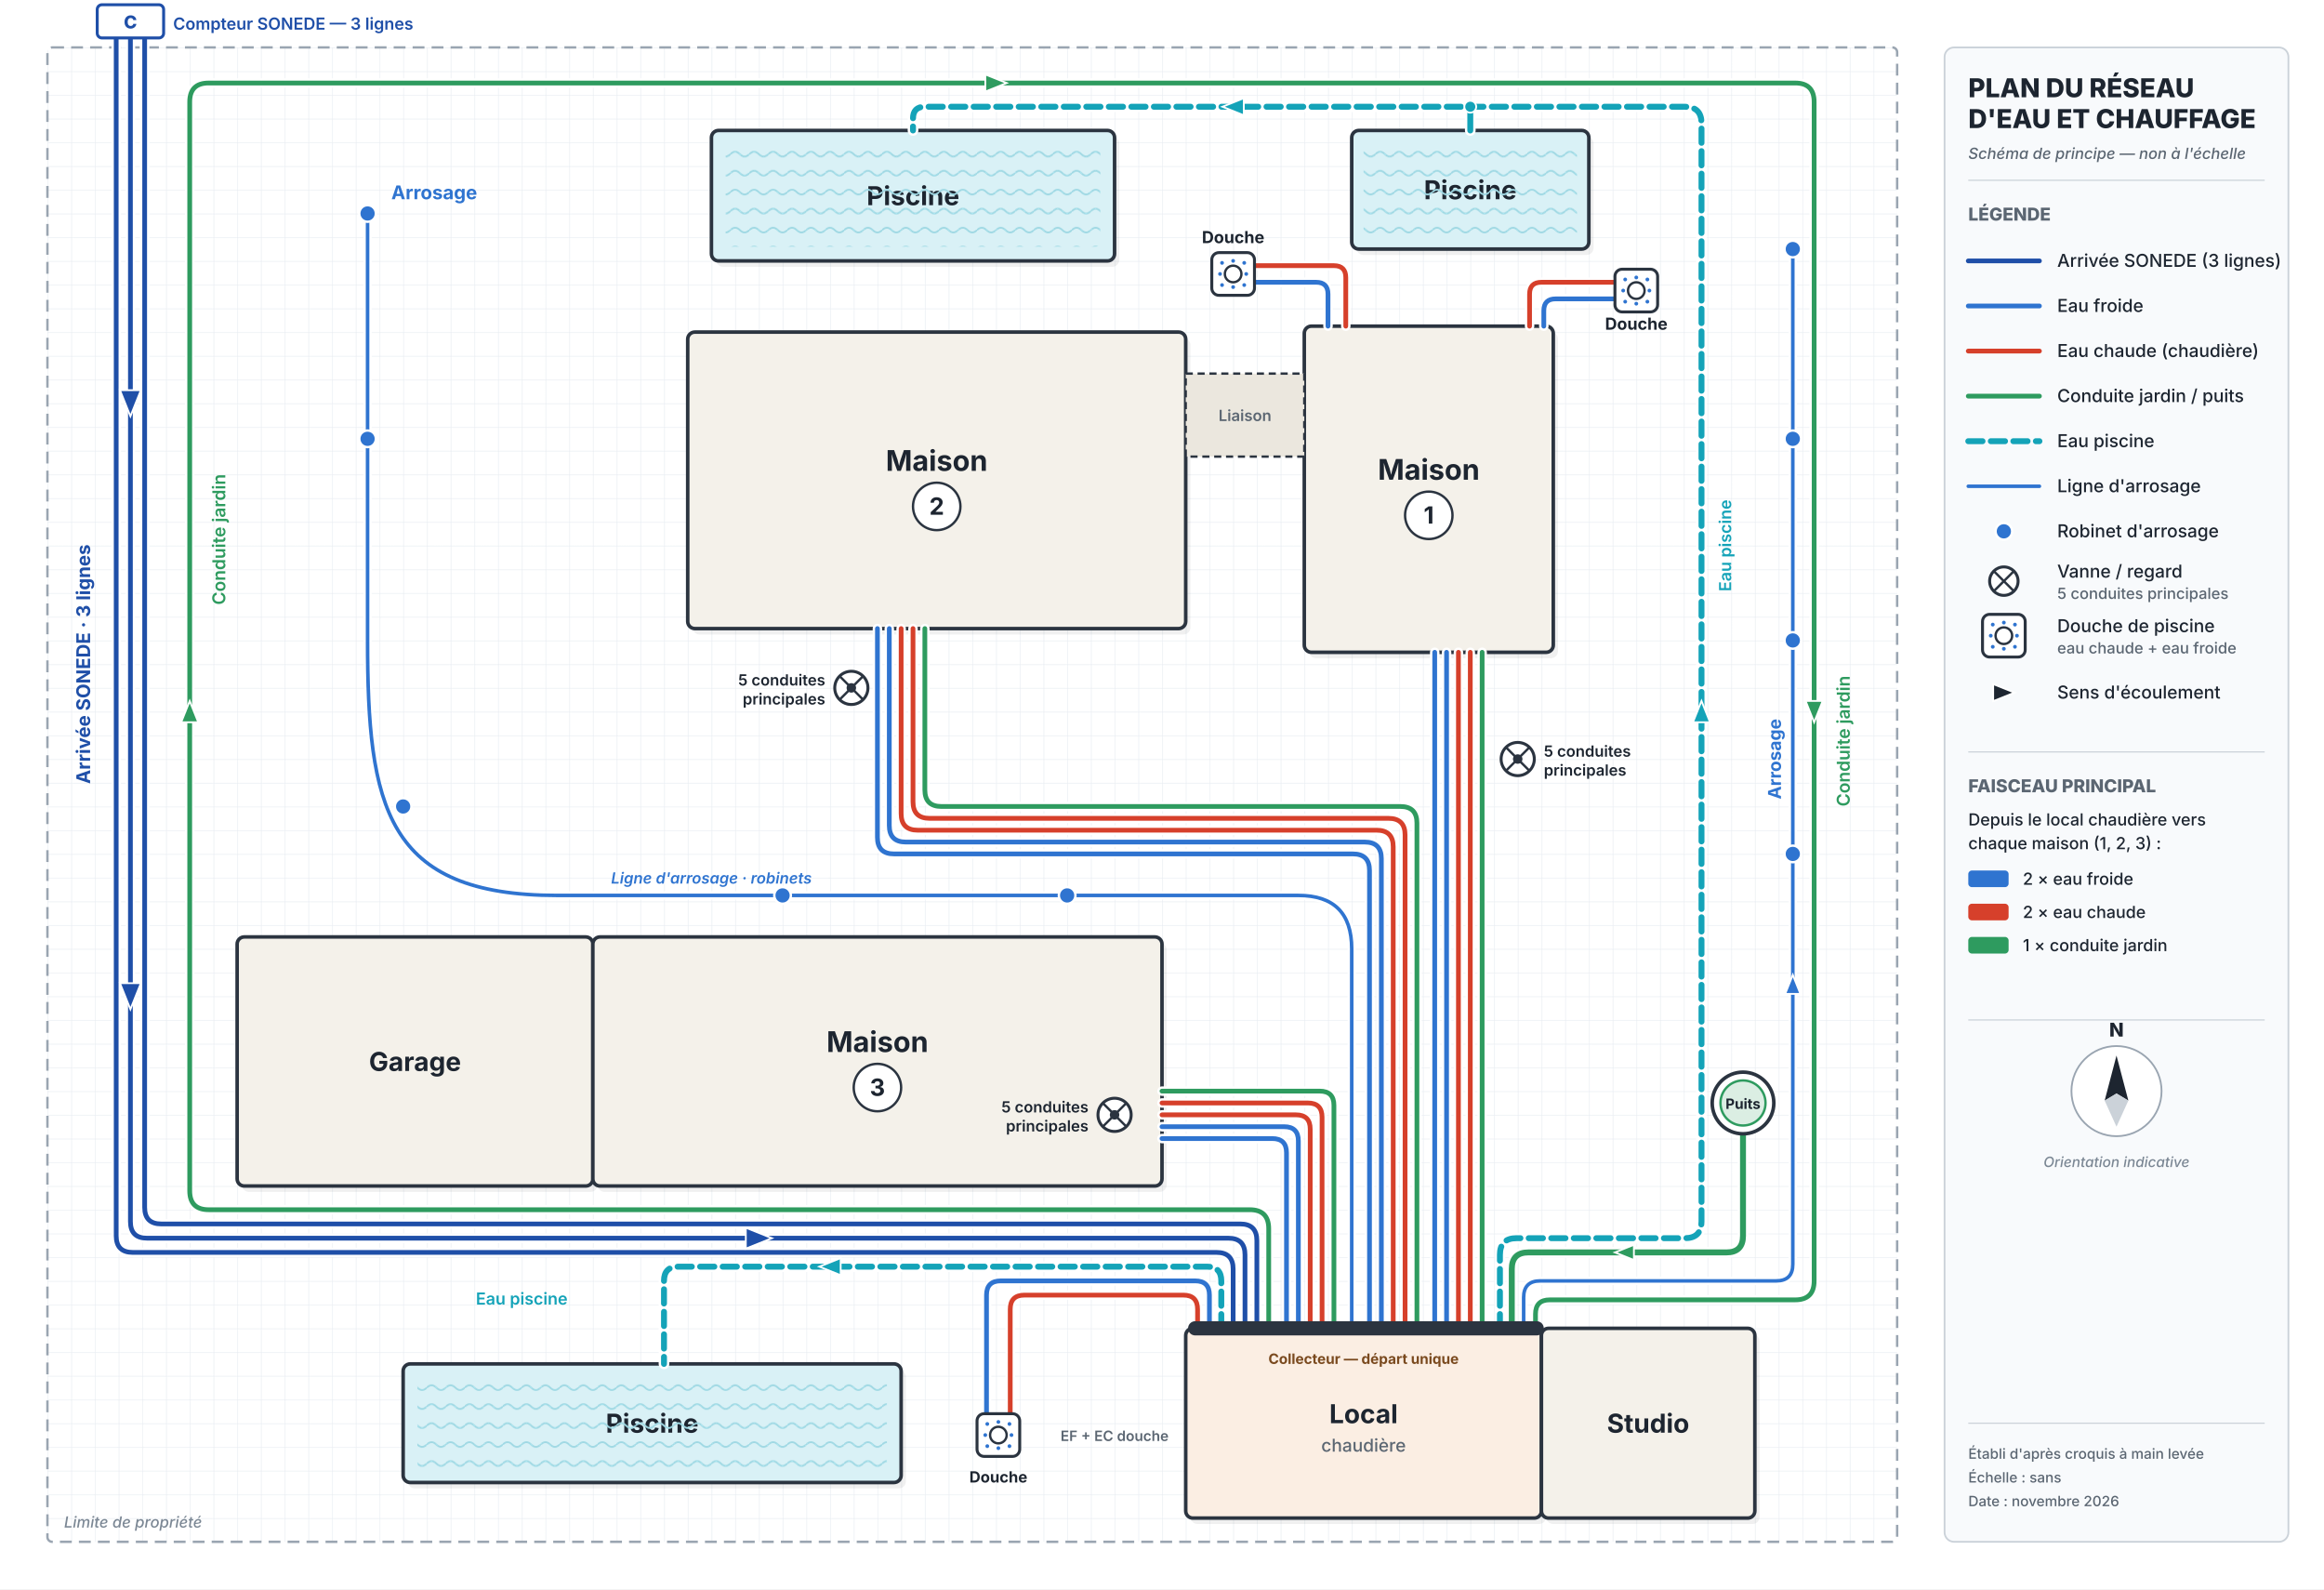
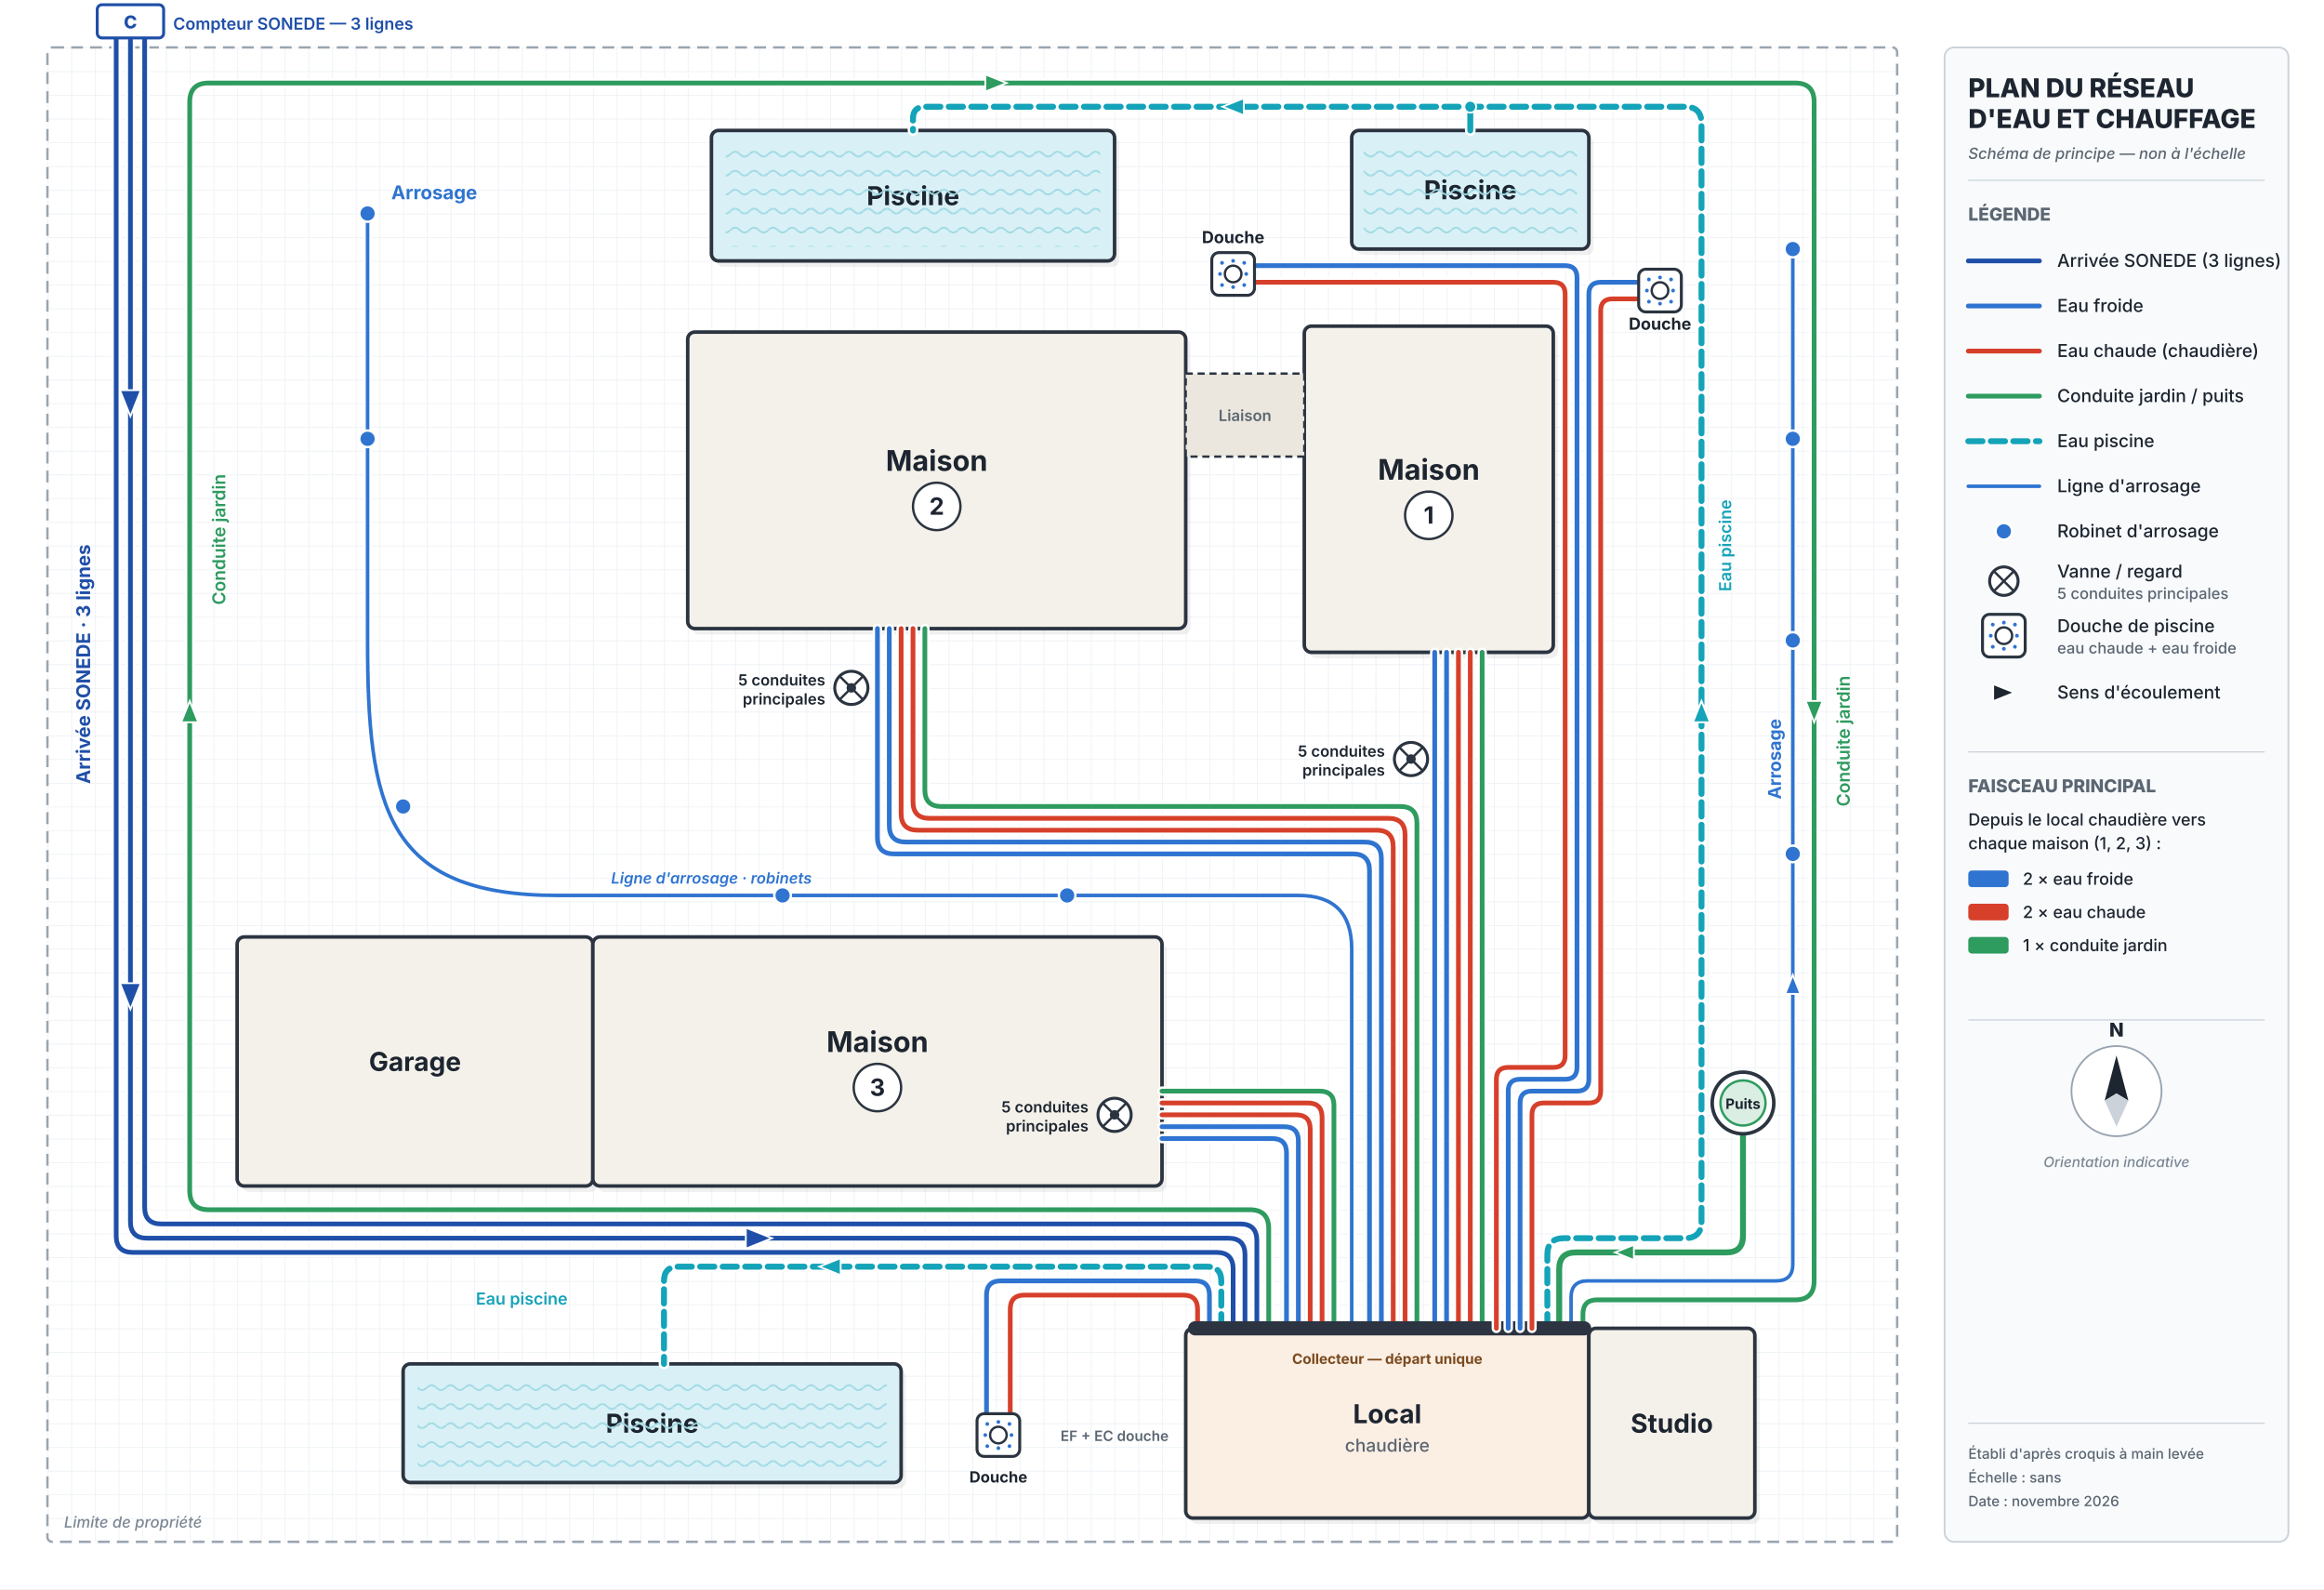
<svg xmlns="http://www.w3.org/2000/svg" viewBox="0 0 1960 1340" width="1960" height="1340" font-family="Inter, Segoe UI, Helvetica, Arial, sans-serif">
  <rect width="1960" height="1340" fill="#ffffff" />
  <defs>
    <pattern id="grid" width="20" height="20" patternUnits="userSpaceOnUse">
      <path d="M20 0H0V20" fill="none" stroke="#e9edf2" stroke-width="1" />
    </pattern>
    <pattern id="water" width="16" height="16" patternUnits="userSpaceOnUse">
      <path d="M0 10 Q4 6 8 10 T16 10" fill="none" stroke="#9fd8e3" stroke-width="1.5" />
    </pattern>
  </defs>
  <g transform="translate(40,40)">
    <rect x="0" y="0" width="1560" height="1260" fill="url(#grid)" stroke="#9aa5b1" stroke-width="2" stroke-dasharray="10 6" rx="4" />
    <text x="14" y="1248" font-size="13" font-weight="500" fill="#7b8794" text-anchor="start" font-style="italic">Limite de propriété</text>
    <rect x="564" y="75" width="340" height="110" rx="6" fill="#000" opacity=".06" />
    <rect x="560" y="70" width="340" height="110" rx="6" fill="#d9f1f6" stroke="#2b3440" stroke-width="3" />
    <text x="730.0" y="133.0" font-size="22" font-weight="700" fill="#1d2530" text-anchor="middle">Piscine</text>
    <rect x="572" y="82" width="316" height="86" rx="4" fill="url(#water)" />
    <rect x="544" y="245" width="420" height="250" rx="6" fill="#000" opacity=".06" />
    <rect x="540" y="240" width="420" height="250" rx="6" fill="#f4f1ea" stroke="#2b3440" stroke-width="3" />
    <circle cx="750.0" cy="387.0" r="20" fill="#fff" stroke="#2b3440" stroke-width="2" />
    <text x="750.0" y="394.0" font-size="20" font-weight="700" fill="#1d2530" text-anchor="middle">2</text>
    <text x="750.0" y="357.0" font-size="24" font-weight="700" fill="#1d2530" text-anchor="middle">Maison</text>
    <rect x="1064" y="240" width="210" height="275" rx="6" fill="#000" opacity=".06" />
    <rect x="1060" y="235" width="210" height="275" rx="6" fill="#f4f1ea" stroke="#2b3440" stroke-width="3" />
    <circle cx="1165.0" cy="394.5" r="20" fill="#fff" stroke="#2b3440" stroke-width="2" />
    <text x="1165.0" y="401.5" font-size="20" font-weight="700" fill="#1d2530" text-anchor="middle">1</text>
    <text x="1165.0" y="364.5" font-size="24" font-weight="700" fill="#1d2530" text-anchor="middle">Maison</text>
    <rect x="960" y="275" width="100" height="70" fill="#ebe7de" stroke="#2b3440" stroke-width="2" stroke-dasharray="6 4" />
    <text x="1010" y="315" font-size="13" font-weight="600" fill="#5b6672" text-anchor="middle">Liaison</text>
    <rect x="164" y="755" width="300" height="210" rx="6" fill="#000" opacity=".06" />
    <rect x="160" y="750" width="300" height="210" rx="6" fill="#f4f1ea" stroke="#2b3440" stroke-width="3" />
    <text x="310.0" y="863.0" font-size="22" font-weight="700" fill="#1d2530" text-anchor="middle">Garage</text>
    <rect x="464" y="755" width="480" height="210" rx="6" fill="#000" opacity=".06" />
    <rect x="460" y="750" width="480" height="210" rx="6" fill="#f4f1ea" stroke="#2b3440" stroke-width="3" />
    <circle cx="700.0" cy="877.0" r="20" fill="#fff" stroke="#2b3440" stroke-width="2" />
    <text x="700.0" y="884.0" font-size="20" font-weight="700" fill="#1d2530" text-anchor="middle">3</text>
    <text x="700.0" y="847.0" font-size="24" font-weight="700" fill="#1d2530" text-anchor="middle">Maison</text>
    <rect x="304" y="1115" width="420" height="100" rx="6" fill="#000" opacity=".06" />
    <rect x="300" y="1110" width="420" height="100" rx="6" fill="#d9f1f6" stroke="#2b3440" stroke-width="3" />
    <text x="510.0" y="1168.0" font-size="22" font-weight="700" fill="#1d2530" text-anchor="middle">Piscine</text>
    <rect x="312" y="1122" width="396" height="76" rx="4" fill="url(#water)" />
-     <rect x="964" y="1085" width="300" height="160" rx="6" fill="#000" opacity=".06" />
-     <rect x="960" y="1080" width="300" height="160" rx="6" fill="#fbeee3" stroke="#2b3440" stroke-width="3" />
-     <text x="1110.0" y="1160.0" font-size="22" font-weight="700" fill="#1d2530" text-anchor="middle">Local</text>
-     <text x="1110.0" y="1184.0" font-size="15" font-weight="500" fill="#5b6672" text-anchor="middle">chaudière</text>
-     <rect x="1264" y="1085" width="180" height="160" rx="6" fill="#000" opacity=".06" />
-     <rect x="1260" y="1080" width="180" height="160" rx="6" fill="#f4f1ea" stroke="#2b3440" stroke-width="3" />
-     <text x="1350.0" y="1168.0" font-size="22" font-weight="700" fill="#1d2530" text-anchor="middle">Studio</text>
+     <rect x="964" y="1085" width="340" height="160" rx="6" fill="#000" opacity=".06" />
+     <rect x="960" y="1080" width="340" height="160" rx="6" fill="#fbeee3" stroke="#2b3440" stroke-width="3" />
+     <text x="1130.0" y="1160.0" font-size="22" font-weight="700" fill="#1d2530" text-anchor="middle">Local</text>
+     <text x="1130.0" y="1184.0" font-size="15" font-weight="500" fill="#5b6672" text-anchor="middle">chaudière</text>
+     <rect x="1304" y="1085" width="140" height="160" rx="6" fill="#000" opacity=".06" />
+     <rect x="1300" y="1080" width="140" height="160" rx="6" fill="#f4f1ea" stroke="#2b3440" stroke-width="3" />
+     <text x="1370.0" y="1168.0" font-size="22" font-weight="700" fill="#1d2530" text-anchor="middle">Studio</text>
    <path d="M970,1080 L970.0,1064.0 Q970,1052 958.0,1052.0 L824.0,1052.0 Q812,1052 812.0,1064.0 L812,1152" fill="none" stroke="#fff" stroke-width="8" stroke-linejoin="round" stroke-linecap="round" />
    <path d="M970,1080 L970.0,1064.0 Q970,1052 958.0,1052.0 L824.0,1052.0 Q812,1052 812.0,1064.0 L812,1152" fill="none" stroke="#d6402b" stroke-width="4" stroke-linejoin="round" stroke-linecap="round" />
    <path d="M980,1080 L980.0,1052.0 Q980,1040 968.0,1040.0 L804.0,1040.0 Q792,1040 792.0,1052.0 L792,1152" fill="none" stroke="#fff" stroke-width="8" stroke-linejoin="round" stroke-linecap="round" />
    <path d="M980,1080 L980.0,1052.0 Q980,1040 968.0,1040.0 L804.0,1040.0 Q792,1040 792.0,1052.0 L792,1152" fill="none" stroke="#2f74d0" stroke-width="4" stroke-linejoin="round" stroke-linecap="round" />
    <rect x="784" y="1152" width="36" height="36" rx="6" fill="#fff" stroke="#2b3440" stroke-width="2.5" />
    <circle cx="802" cy="1170" r="7" fill="none" stroke="#2b3440" stroke-width="2" />
    <circle cx="792.65" cy="1160.65" r="1.6" fill="#2f74d0" />
    <circle cx="802.0" cy="1158.95" r="1.6" fill="#2f74d0" />
    <circle cx="811.35" cy="1160.65" r="1.6" fill="#2f74d0" />
    <circle cx="790.95" cy="1170.0" r="1.6" fill="#2f74d0" />
    <circle cx="813.05" cy="1170.0" r="1.6" fill="#2f74d0" />
    <circle cx="792.65" cy="1179.35" r="1.6" fill="#2f74d0" />
    <circle cx="802.0" cy="1181.05" r="1.6" fill="#2f74d0" />
    <circle cx="811.35" cy="1179.35" r="1.6" fill="#2f74d0" />
    <text x="802" y="1210" font-size="13" font-weight="700" fill="#1d2530" text-anchor="middle">Douche</text>
    <text x="900" y="1175" font-size="12" font-weight="600" fill="#5b6672" text-anchor="middle">EF + EC douche</text>
    <path d="M990,1080 L990.0,1040.0 Q990,1028 978.0,1028.0 L532.0,1028.0 Q520,1028 520.0,1040.0 L520,1110" fill="none" stroke="#fff" stroke-width="9" stroke-linejoin="round" stroke-linecap="round" />
    <path d="M990,1080 L990.0,1040.0 Q990,1028 978.0,1028.0 L532.0,1028.0 Q520,1028 520.0,1040.0 L520,1110" fill="none" stroke="#14a3b8" stroke-width="5" stroke-linejoin="round" stroke-linecap="round" stroke-dasharray="12 7" />
    <polygon points="651.0,1028.0 669.0,1020.8 669.0,1035.2" fill="#14a3b8" stroke="#fff" stroke-width="1.5" />
    <text x="400" y="1060" font-size="14" font-weight="600" fill="#14a3b8" text-anchor="middle">Eau piscine</text>
    <path d="M58,-8 L58.0,1002.0 Q58,1016 72.0,1016.0 L986.0,1016.0 Q1000,1016 1000.0,1030.0 L1000,1080" fill="none" stroke="#fff" stroke-width="8" stroke-linejoin="round" stroke-linecap="round" />
    <path d="M58,-8 L58.0,1002.0 Q58,1016 72.0,1016.0 L986.0,1016.0 Q1000,1016 1000.0,1030.0 L1000,1080" fill="none" stroke="#1f4fa8" stroke-width="4" stroke-linejoin="round" stroke-linecap="round" />
    <path d="M70,-8 L70.0,990.0 Q70,1004 84.0,1004.0 L996.0,1004.0 Q1010,1004 1010.0,1018.0 L1010,1080" fill="none" stroke="#fff" stroke-width="8" stroke-linejoin="round" stroke-linecap="round" />
    <path d="M70,-8 L70.0,990.0 Q70,1004 84.0,1004.0 L996.0,1004.0 Q1010,1004 1010.0,1018.0 L1010,1080" fill="none" stroke="#1f4fa8" stroke-width="4" stroke-linejoin="round" stroke-linecap="round" />
    <path d="M82,-8 L82.0,978.0 Q82,992 96.0,992.0 L1006.0,992.0 Q1020,992 1020.0,1006.0 L1020,1080" fill="none" stroke="#fff" stroke-width="8" stroke-linejoin="round" stroke-linecap="round" />
    <path d="M82,-8 L82.0,978.0 Q82,992 96.0,992.0 L1006.0,992.0 Q1020,992 1020.0,1006.0 L1020,1080" fill="none" stroke="#1f4fa8" stroke-width="4" stroke-linejoin="round" stroke-linecap="round" />
    <polygon points="70.0,311.0 61.2,289.0 78.8,289.0" fill="#1f4fa8" stroke="#fff" stroke-width="1.5" />
    <polygon points="70.0,811.0 61.2,789.0 78.8,789.0" fill="#1f4fa8" stroke="#fff" stroke-width="1.5" />
    <polygon points="611.0,1004.0 589.0,995.2 589.0,1012.8" fill="#1f4fa8" stroke="#fff" stroke-width="1.5" />
    <text x="36" y="520" font-size="16" font-weight="700" fill="#1f4fa8" text-anchor="middle" transform="rotate(-90 36 520)">Arrivée SONEDE · 3 lignes</text>
    <rect x="42" y="-36" width="56" height="28" rx="4" fill="#fff" stroke="#1f4fa8" stroke-width="2.5" />
    <text x="70" y="-16" font-size="15" font-weight="800" fill="#1f4fa8" text-anchor="middle">C</text>
    <text x="106" y="-15" font-size="14" font-weight="600" fill="#1f4fa8" text-anchor="start">Compteur SONEDE — 3 lignes</text>
-     <path d="M1030,1080 L1030.0,996.0 Q1030,980 1014.0,980.0 L136.0,980.0 Q120,980 120.0,964.0 L120.0,46.0 Q120,30 136.0,30.0 L1474.0,30.0 Q1490,30 1490.0,46.0 L1490.0,1040.0 Q1490,1056 1474.0,1056.0 L1267.0,1056.0 Q1255,1056 1255.0,1068.0 L1255,1080" fill="none" stroke="#fff" stroke-width="8" stroke-linejoin="round" stroke-linecap="round" />
-     <path d="M1030,1080 L1030.0,996.0 Q1030,980 1014.0,980.0 L136.0,980.0 Q120,980 120.0,964.0 L120.0,46.0 Q120,30 136.0,30.0 L1474.0,30.0 Q1490,30 1490.0,46.0 L1490.0,1040.0 Q1490,1056 1474.0,1056.0 L1267.0,1056.0 Q1255,1056 1255.0,1068.0 L1255,1080" fill="none" stroke="#2e9b5f" stroke-width="4" stroke-linejoin="round" stroke-linecap="round" />
+     <path d="M1030,1080 L1030.0,996.0 Q1030,980 1014.0,980.0 L136.0,980.0 Q120,980 120.0,964.0 L120.0,46.0 Q120,30 136.0,30.0 L1474.0,30.0 Q1490,30 1490.0,46.0 L1490.0,1040.0 Q1490,1056 1474.0,1056.0 L1307.0,1056.0 Q1295,1056 1295.0,1068.0 L1295,1080" fill="none" stroke="#fff" stroke-width="8" stroke-linejoin="round" stroke-linecap="round" />
+     <path d="M1030,1080 L1030.0,996.0 Q1030,980 1014.0,980.0 L136.0,980.0 Q120,980 120.0,964.0 L120.0,46.0 Q120,30 136.0,30.0 L1474.0,30.0 Q1490,30 1490.0,46.0 L1490.0,1040.0 Q1490,1056 1474.0,1056.0 L1307.0,1056.0 Q1295,1056 1295.0,1068.0 L1295,1080" fill="none" stroke="#2e9b5f" stroke-width="4" stroke-linejoin="round" stroke-linecap="round" />
    <polygon points="120.0,551.0 112.8,569.0 127.2,569.0" fill="#2e9b5f" stroke="#fff" stroke-width="1.5" />
    <polygon points="809.0,30.0 791.0,22.8 791.0,37.2" fill="#2e9b5f" stroke="#fff" stroke-width="1.5" />
    <polygon points="1490.0,569.0 1482.8,551.0 1497.2,551.0" fill="#2e9b5f" stroke="#fff" stroke-width="1.5" />
    <text x="150" y="470" font-size="15" font-weight="600" fill="#2e9b5f" text-anchor="start" transform="rotate(-90 150 470)">Conduite jardin</text>
    <text x="1520" y="640" font-size="15" font-weight="600" fill="#2e9b5f" text-anchor="start" transform="rotate(-90 1520 640)">Conduite jardin</text>
    <path d="M1045,1080 L1045.0,932.0 Q1045,920 1033.0,920.0 L940,920" fill="none" stroke="#fff" stroke-width="8" stroke-linejoin="round" stroke-linecap="round" />
    <path d="M1045,1080 L1045.0,932.0 Q1045,920 1033.0,920.0 L940,920" fill="none" stroke="#2f74d0" stroke-width="4" stroke-linejoin="round" stroke-linecap="round" />
    <path d="M1055,1080 L1055.0,922.0 Q1055,910 1043.0,910.0 L940,910" fill="none" stroke="#fff" stroke-width="8" stroke-linejoin="round" stroke-linecap="round" />
    <path d="M1055,1080 L1055.0,922.0 Q1055,910 1043.0,910.0 L940,910" fill="none" stroke="#2f74d0" stroke-width="4" stroke-linejoin="round" stroke-linecap="round" />
    <path d="M1065,1080 L1065.0,912.0 Q1065,900 1053.0,900.0 L940,900" fill="none" stroke="#fff" stroke-width="8" stroke-linejoin="round" stroke-linecap="round" />
    <path d="M1065,1080 L1065.0,912.0 Q1065,900 1053.0,900.0 L940,900" fill="none" stroke="#d6402b" stroke-width="4" stroke-linejoin="round" stroke-linecap="round" />
    <path d="M1075,1080 L1075.0,902.0 Q1075,890 1063.0,890.0 L940,890" fill="none" stroke="#fff" stroke-width="8" stroke-linejoin="round" stroke-linecap="round" />
    <path d="M1075,1080 L1075.0,902.0 Q1075,890 1063.0,890.0 L940,890" fill="none" stroke="#d6402b" stroke-width="4" stroke-linejoin="round" stroke-linecap="round" />
    <path d="M1085,1080 L1085.0,892.0 Q1085,880 1073.0,880.0 L940,880" fill="none" stroke="#fff" stroke-width="8" stroke-linejoin="round" stroke-linecap="round" />
    <path d="M1085,1080 L1085.0,892.0 Q1085,880 1073.0,880.0 L940,880" fill="none" stroke="#2e9b5f" stroke-width="4" stroke-linejoin="round" stroke-linecap="round" />
    <path d="M1100,1080 L1100,760 Q1100,715 1055,715 L430,715 C285,715 270,640 270,500 L270,140" fill="none" stroke="#fff" stroke-width="7" stroke-linejoin="round" stroke-linecap="round" />
    <path d="M1100,1080 L1100,760 Q1100,715 1055,715 L430,715 C285,715 270,640 270,500 L270,140" fill="none" stroke="#2f74d0" stroke-width="3" stroke-linejoin="round" stroke-linecap="round" />
    <circle cx="270" cy="140" r="7" fill="#2f74d0" stroke="#fff" stroke-width="2" />
    <circle cx="270" cy="330" r="7" fill="#2f74d0" stroke="#fff" stroke-width="2" />
    <circle cx="300" cy="640" r="7" fill="#2f74d0" stroke="#fff" stroke-width="2" />
    <circle cx="620" cy="715" r="7" fill="#2f74d0" stroke="#fff" stroke-width="2" />
    <circle cx="860" cy="715" r="7" fill="#2f74d0" stroke="#fff" stroke-width="2" />
    <text x="290" y="128" font-size="16" font-weight="700" fill="#2f74d0" text-anchor="start">Arrosage</text>
    <text x="560" y="705" font-size="13" font-weight="600" fill="#2f74d0" text-anchor="middle" font-style="italic">Ligne d'arrosage · robinets</text>
    <path d="M1115,1080 L1115.0,694.0 Q1115,680 1101.0,680.0 L714.0,680.0 Q700,680 700.0,666.0 L700,490" fill="none" stroke="#fff" stroke-width="8" stroke-linejoin="round" stroke-linecap="round" />
    <path d="M1115,1080 L1115.0,694.0 Q1115,680 1101.0,680.0 L714.0,680.0 Q700,680 700.0,666.0 L700,490" fill="none" stroke="#2f74d0" stroke-width="4" stroke-linejoin="round" stroke-linecap="round" />
    <path d="M1125,1080 L1125.0,684.0 Q1125,670 1111.0,670.0 L724.0,670.0 Q710,670 710.0,656.0 L710,490" fill="none" stroke="#fff" stroke-width="8" stroke-linejoin="round" stroke-linecap="round" />
    <path d="M1125,1080 L1125.0,684.0 Q1125,670 1111.0,670.0 L724.0,670.0 Q710,670 710.0,656.0 L710,490" fill="none" stroke="#2f74d0" stroke-width="4" stroke-linejoin="round" stroke-linecap="round" />
    <path d="M1135,1080 L1135.0,674.0 Q1135,660 1121.0,660.0 L734.0,660.0 Q720,660 720.0,646.0 L720,490" fill="none" stroke="#fff" stroke-width="8" stroke-linejoin="round" stroke-linecap="round" />
    <path d="M1135,1080 L1135.0,674.0 Q1135,660 1121.0,660.0 L734.0,660.0 Q720,660 720.0,646.0 L720,490" fill="none" stroke="#d6402b" stroke-width="4" stroke-linejoin="round" stroke-linecap="round" />
    <path d="M1145,1080 L1145.0,664.0 Q1145,650 1131.0,650.0 L744.0,650.0 Q730,650 730.0,636.0 L730,490" fill="none" stroke="#fff" stroke-width="8" stroke-linejoin="round" stroke-linecap="round" />
    <path d="M1145,1080 L1145.0,664.0 Q1145,650 1131.0,650.0 L744.0,650.0 Q730,650 730.0,636.0 L730,490" fill="none" stroke="#d6402b" stroke-width="4" stroke-linejoin="round" stroke-linecap="round" />
    <path d="M1155,1080 L1155.0,654.0 Q1155,640 1141.0,640.0 L754.0,640.0 Q740,640 740.0,626.0 L740,490" fill="none" stroke="#fff" stroke-width="8" stroke-linejoin="round" stroke-linecap="round" />
    <path d="M1155,1080 L1155.0,654.0 Q1155,640 1141.0,640.0 L754.0,640.0 Q740,640 740.0,626.0 L740,490" fill="none" stroke="#2e9b5f" stroke-width="4" stroke-linejoin="round" stroke-linecap="round" />
    <path d="M1170,1080 L1170,510" fill="none" stroke="#fff" stroke-width="8" stroke-linejoin="round" stroke-linecap="round" />
    <path d="M1170,1080 L1170,510" fill="none" stroke="#2f74d0" stroke-width="4" stroke-linejoin="round" stroke-linecap="round" />
    <path d="M1180,1080 L1180,510" fill="none" stroke="#fff" stroke-width="8" stroke-linejoin="round" stroke-linecap="round" />
    <path d="M1180,1080 L1180,510" fill="none" stroke="#2f74d0" stroke-width="4" stroke-linejoin="round" stroke-linecap="round" />
    <path d="M1190,1080 L1190,510" fill="none" stroke="#fff" stroke-width="8" stroke-linejoin="round" stroke-linecap="round" />
    <path d="M1190,1080 L1190,510" fill="none" stroke="#d6402b" stroke-width="4" stroke-linejoin="round" stroke-linecap="round" />
    <path d="M1200,1080 L1200,510" fill="none" stroke="#fff" stroke-width="8" stroke-linejoin="round" stroke-linecap="round" />
    <path d="M1200,1080 L1200,510" fill="none" stroke="#d6402b" stroke-width="4" stroke-linejoin="round" stroke-linecap="round" />
    <path d="M1210,1080 L1210,510" fill="none" stroke="#fff" stroke-width="8" stroke-linejoin="round" stroke-linecap="round" />
    <path d="M1210,1080 L1210,510" fill="none" stroke="#2e9b5f" stroke-width="4" stroke-linejoin="round" stroke-linecap="round" />
-     <path d="M1225,1080 L1225.0,1018.0 Q1225,1004 1239.0,1004.0 L1381.0,1004.0 Q1395,1004 1395.0,990.0 L1395.0,64.0 Q1395,50 1381.0,50.0 L740.0,50.0 Q730,50 730.0,60.0 L730,70" fill="none" stroke="#fff" stroke-width="9" stroke-linejoin="round" stroke-linecap="round" />
-     <path d="M1225,1080 L1225.0,1018.0 Q1225,1004 1239.0,1004.0 L1381.0,1004.0 Q1395,1004 1395.0,990.0 L1395.0,64.0 Q1395,50 1381.0,50.0 L740.0,50.0 Q730,50 730.0,60.0 L730,70" fill="none" stroke="#14a3b8" stroke-width="5" stroke-linejoin="round" stroke-linecap="round" stroke-dasharray="12 7" />
+     <path d="M1265,1080 L1265.0,1018.0 Q1265,1004 1279.0,1004.0 L1381.0,1004.0 Q1395,1004 1395.0,990.0 L1395.0,64.0 Q1395,50 1381.0,50.0 L740.0,50.0 Q730,50 730.0,60.0 L730,70" fill="none" stroke="#fff" stroke-width="9" stroke-linejoin="round" stroke-linecap="round" />
+     <path d="M1265,1080 L1265.0,1018.0 Q1265,1004 1279.0,1004.0 L1381.0,1004.0 Q1395,1004 1395.0,990.0 L1395.0,64.0 Q1395,50 1381.0,50.0 L740.0,50.0 Q730,50 730.0,60.0 L730,70" fill="none" stroke="#14a3b8" stroke-width="5" stroke-linejoin="round" stroke-linecap="round" stroke-dasharray="12 7" />
    <polygon points="1395.0,551.0 1387.8,569.0 1402.2,569.0" fill="#14a3b8" stroke="#fff" stroke-width="1.5" />
    <polygon points="991.0,50.0 1009.0,42.8 1009.0,57.2" fill="#14a3b8" stroke="#fff" stroke-width="1.5" />
    <text x="1420" y="420" font-size="14" font-weight="600" fill="#14a3b8" text-anchor="middle" transform="rotate(-90 1420 420)">Eau piscine</text>
-     <path d="M1430,916 L1430.0,1002.0 Q1430,1016 1416.0,1016.0 L1249.0,1016.0 Q1235,1016 1235.0,1030.0 L1235,1080" fill="none" stroke="#fff" stroke-width="9" stroke-linejoin="round" stroke-linecap="round" />
-     <path d="M1430,916 L1430.0,1002.0 Q1430,1016 1416.0,1016.0 L1249.0,1016.0 Q1235,1016 1235.0,1030.0 L1235,1080" fill="none" stroke="#2e9b5f" stroke-width="5" stroke-linejoin="round" stroke-linecap="round" />
+     <path d="M1430,916 L1430.0,1002.0 Q1430,1016 1416.0,1016.0 L1289.0,1016.0 Q1275,1016 1275.0,1030.0 L1275,1080" fill="none" stroke="#fff" stroke-width="9" stroke-linejoin="round" stroke-linecap="round" />
+     <path d="M1430,916 L1430.0,1002.0 Q1430,1016 1416.0,1016.0 L1289.0,1016.0 Q1275,1016 1275.0,1030.0 L1275,1080" fill="none" stroke="#2e9b5f" stroke-width="5" stroke-linejoin="round" stroke-linecap="round" />
    <polygon points="1322.0,1016.0 1338.0,1009.6 1338.0,1022.4" fill="#2e9b5f" stroke="#fff" stroke-width="1.5" />
    <circle cx="1430" cy="890" r="26" fill="#fff" stroke="#2b3440" stroke-width="3" />
    <circle cx="1430" cy="890" r="19" fill="#dbeee3" stroke="#2e9b5f" stroke-width="2" />
    <text x="1430" y="895" font-size="12" font-weight="700" fill="#1d2530" text-anchor="middle">Puits</text>
-     <path d="M1245,1080 L1245.0,1054.0 Q1245,1040 1259.0,1040.0 L1458.0,1040.0 Q1472,1040 1472.0,1026.0 L1472,170" fill="none" stroke="#fff" stroke-width="7" stroke-linejoin="round" stroke-linecap="round" />
-     <path d="M1245,1080 L1245.0,1054.0 Q1245,1040 1259.0,1040.0 L1458.0,1040.0 Q1472,1040 1472.0,1026.0 L1472,170" fill="none" stroke="#2f74d0" stroke-width="3" stroke-linejoin="round" stroke-linecap="round" />
+     <path d="M1285,1080 L1285.0,1054.0 Q1285,1040 1299.0,1040.0 L1458.0,1040.0 Q1472,1040 1472.0,1026.0 L1472,170" fill="none" stroke="#fff" stroke-width="7" stroke-linejoin="round" stroke-linecap="round" />
+     <path d="M1285,1080 L1285.0,1054.0 Q1285,1040 1299.0,1040.0 L1458.0,1040.0 Q1472,1040 1472.0,1026.0 L1472,170" fill="none" stroke="#2f74d0" stroke-width="3" stroke-linejoin="round" stroke-linecap="round" />
    <circle cx="1472" cy="170" r="7" fill="#2f74d0" stroke="#fff" stroke-width="2" />
    <circle cx="1472" cy="330" r="7" fill="#2f74d0" stroke="#fff" stroke-width="2" />
    <circle cx="1472" cy="500" r="7" fill="#2f74d0" stroke="#fff" stroke-width="2" />
    <circle cx="1472" cy="680" r="7" fill="#2f74d0" stroke="#fff" stroke-width="2" />
    <polygon points="1472.0,782.0 1465.6,798.0 1478.4,798.0" fill="#2f74d0" stroke="#fff" stroke-width="1.5" />
    <text x="1462" y="600" font-size="15" font-weight="700" fill="#2f74d0" text-anchor="middle" transform="rotate(-90 1462 600)">Arrosage</text>
-     <rect x="962" y="1074" width="300" height="12" rx="6" fill="#2b3440" />
-     <text x="1110" y="1110" font-size="12" font-weight="700" fill="#7a4a1f" text-anchor="middle">Collecteur — départ unique</text>
-     <path d="M1080,235 L1080.0,208.0 Q1080,198 1070.0,198.0 L1018,198" fill="none" stroke="#fff" stroke-width="8" stroke-linejoin="round" stroke-linecap="round" />
-     <path d="M1080,235 L1080.0,208.0 Q1080,198 1070.0,198.0 L1018,198" fill="none" stroke="#2f74d0" stroke-width="4" stroke-linejoin="round" stroke-linecap="round" />
-     <path d="M1095,235 L1095.0,194.0 Q1095,184 1085.0,184.0 L1018,184" fill="none" stroke="#fff" stroke-width="8" stroke-linejoin="round" stroke-linecap="round" />
-     <path d="M1095,235 L1095.0,194.0 Q1095,184 1085.0,184.0 L1018,184" fill="none" stroke="#d6402b" stroke-width="4" stroke-linejoin="round" stroke-linecap="round" />
+     <rect x="962" y="1074" width="340" height="12" rx="6" fill="#2b3440" />
+     <text x="1130" y="1110" font-size="12" font-weight="700" fill="#7a4a1f" text-anchor="middle">Collecteur — départ unique</text>
+     <path d="M1222,1080 L1222.0,870.0 Q1222,860 1232.0,860.0 L1270.0,860.0 Q1280,860 1280.0,850.0 L1280.0,208.0 Q1280,198 1270.0,198.0 L1018,198" fill="none" stroke="#fff" stroke-width="8" stroke-linejoin="round" stroke-linecap="round" />
+     <path d="M1222,1080 L1222.0,870.0 Q1222,860 1232.0,860.0 L1270.0,860.0 Q1280,860 1280.0,850.0 L1280.0,208.0 Q1280,198 1270.0,198.0 L1018,198" fill="none" stroke="#d6402b" stroke-width="4" stroke-linejoin="round" stroke-linecap="round" />
+     <path d="M1232,1080 L1232.0,880.0 Q1232,870 1242.0,870.0 L1280.0,870.0 Q1290,870 1290.0,860.0 L1290.0,194.0 Q1290,184 1280.0,184.0 L1018,184" fill="none" stroke="#fff" stroke-width="8" stroke-linejoin="round" stroke-linecap="round" />
+     <path d="M1232,1080 L1232.0,880.0 Q1232,870 1242.0,870.0 L1280.0,870.0 Q1290,870 1290.0,860.0 L1290.0,194.0 Q1290,184 1280.0,184.0 L1018,184" fill="none" stroke="#2f74d0" stroke-width="4" stroke-linejoin="round" stroke-linecap="round" />
+     <path d="M1242,1080 L1242.0,890.0 Q1242,880 1252.0,880.0 L1290.0,880.0 Q1300,880 1300.0,870.0 L1300.0,208.0 Q1300,198 1310.0,198.0 L1342,198" fill="none" stroke="#fff" stroke-width="8" stroke-linejoin="round" stroke-linecap="round" />
+     <path d="M1242,1080 L1242.0,890.0 Q1242,880 1252.0,880.0 L1290.0,880.0 Q1300,880 1300.0,870.0 L1300.0,208.0 Q1300,198 1310.0,198.0 L1342,198" fill="none" stroke="#2f74d0" stroke-width="4" stroke-linejoin="round" stroke-linecap="round" />
+     <path d="M1252,1080 L1252.0,900.0 Q1252,890 1262.0,890.0 L1300.0,890.0 Q1310,890 1310.0,880.0 L1310.0,222.0 Q1310,212 1320.0,212.0 L1342,212" fill="none" stroke="#fff" stroke-width="8" stroke-linejoin="round" stroke-linecap="round" />
+     <path d="M1252,1080 L1252.0,900.0 Q1252,890 1262.0,890.0 L1300.0,890.0 Q1310,890 1310.0,880.0 L1310.0,222.0 Q1310,212 1320.0,212.0 L1342,212" fill="none" stroke="#d6402b" stroke-width="4" stroke-linejoin="round" stroke-linecap="round" />
    <rect x="982" y="173" width="36" height="36" rx="6" fill="#fff" stroke="#2b3440" stroke-width="2.5" />
    <circle cx="1000" cy="191" r="7" fill="none" stroke="#2b3440" stroke-width="2" />
    <circle cx="990.65" cy="181.65" r="1.6" fill="#2f74d0" />
    <circle cx="1000.0" cy="179.95" r="1.6" fill="#2f74d0" />
    <circle cx="1009.35" cy="181.65" r="1.6" fill="#2f74d0" />
    <circle cx="988.95" cy="191.0" r="1.6" fill="#2f74d0" />
    <circle cx="1011.05" cy="191.0" r="1.6" fill="#2f74d0" />
    <circle cx="990.65" cy="200.35" r="1.6" fill="#2f74d0" />
    <circle cx="1000.0" cy="202.05" r="1.6" fill="#2f74d0" />
    <circle cx="1009.35" cy="200.35" r="1.6" fill="#2f74d0" />
    <text x="1000" y="165" font-size="14" font-weight="700" fill="#1d2530" text-anchor="middle">Douche</text>
    <rect x="1104" y="75" width="200" height="100" rx="6" fill="#000" opacity=".06" />
    <rect x="1100" y="70" width="200" height="100" rx="6" fill="#d9f1f6" stroke="#2b3440" stroke-width="3" />
    <text x="1200.0" y="128.0" font-size="22" font-weight="700" fill="#1d2530" text-anchor="middle">Piscine</text>
    <rect x="1110" y="80" width="180" height="80" rx="4" fill="url(#water)" />
    <path d="M1200,50 L1200,70" fill="none" stroke="#fff" stroke-width="9" stroke-linejoin="round" stroke-linecap="round" />
    <path d="M1200,50 L1200,70" fill="none" stroke="#14a3b8" stroke-width="5" stroke-linejoin="round" stroke-linecap="round" />
    <circle cx="1200" cy="50" r="5" fill="#14a3b8" stroke="#fff" stroke-width="1.5" />
-     <path d="M1250,235 L1250.0,208.0 Q1250,198 1260.0,198.0 L1322,198" fill="none" stroke="#fff" stroke-width="8" stroke-linejoin="round" stroke-linecap="round" />
-     <path d="M1250,235 L1250.0,208.0 Q1250,198 1260.0,198.0 L1322,198" fill="none" stroke="#d6402b" stroke-width="4" stroke-linejoin="round" stroke-linecap="round" />
-     <path d="M1262,235 L1262.0,222.0 Q1262,212 1272.0,212.0 L1322,212" fill="none" stroke="#fff" stroke-width="8" stroke-linejoin="round" stroke-linecap="round" />
-     <path d="M1262,235 L1262.0,222.0 Q1262,212 1272.0,212.0 L1322,212" fill="none" stroke="#2f74d0" stroke-width="4" stroke-linejoin="round" stroke-linecap="round" />
-     <rect x="1322" y="187" width="36" height="36" rx="6" fill="#fff" stroke="#2b3440" stroke-width="2.5" />
-     <circle cx="1340" cy="205" r="7" fill="none" stroke="#2b3440" stroke-width="2" />
-     <circle cx="1330.65" cy="195.65" r="1.6" fill="#2f74d0" />
-     <circle cx="1340.0" cy="193.95" r="1.6" fill="#2f74d0" />
-     <circle cx="1349.35" cy="195.65" r="1.6" fill="#2f74d0" />
-     <circle cx="1328.95" cy="205.0" r="1.6" fill="#2f74d0" />
-     <circle cx="1351.05" cy="205.0" r="1.6" fill="#2f74d0" />
-     <circle cx="1330.65" cy="214.35" r="1.6" fill="#2f74d0" />
-     <circle cx="1340.0" cy="216.05" r="1.6" fill="#2f74d0" />
-     <circle cx="1349.35" cy="214.35" r="1.6" fill="#2f74d0" />
-     <text x="1340" y="238" font-size="14" font-weight="700" fill="#1d2530" text-anchor="middle">Douche</text>
+     <rect x="1342" y="187" width="36" height="36" rx="6" fill="#fff" stroke="#2b3440" stroke-width="2.5" />
+     <circle cx="1360" cy="205" r="7" fill="none" stroke="#2b3440" stroke-width="2" />
+     <circle cx="1350.65" cy="195.65" r="1.6" fill="#2f74d0" />
+     <circle cx="1360.0" cy="193.95" r="1.6" fill="#2f74d0" />
+     <circle cx="1369.35" cy="195.65" r="1.6" fill="#2f74d0" />
+     <circle cx="1348.95" cy="205.0" r="1.6" fill="#2f74d0" />
+     <circle cx="1371.05" cy="205.0" r="1.6" fill="#2f74d0" />
+     <circle cx="1350.65" cy="214.35" r="1.6" fill="#2f74d0" />
+     <circle cx="1360.0" cy="216.05" r="1.6" fill="#2f74d0" />
+     <circle cx="1369.35" cy="214.35" r="1.6" fill="#2f74d0" />
+     <text x="1360" y="238" font-size="14" font-weight="700" fill="#1d2530" text-anchor="middle">Douche</text>
    <g>
      <circle cx="900" cy="900" r="14" fill="#fff" stroke="#2b3440" stroke-width="2.5" />
      <path d="M890,890 L910,910 M910,890 L890,910" stroke="#2b3440" stroke-width="2" />
      <circle cx="900" cy="900" r="4" fill="#2b3440" />
    </g>
    <text x="878" y="898" font-size="13" font-weight="600" fill="#1d2530" text-anchor="end">5 conduites</text>
    <text x="878" y="914" font-size="13" font-weight="600" fill="#1d2530" text-anchor="end">principales</text>
    <g>
      <circle cx="678" cy="540" r="14" fill="#fff" stroke="#2b3440" stroke-width="2.5" />
      <path d="M668,530 L688,550 M688,530 L668,550" stroke="#2b3440" stroke-width="2" />
      <circle cx="678" cy="540" r="4" fill="#2b3440" />
    </g>
    <text x="656" y="538" font-size="13" font-weight="600" fill="#1d2530" text-anchor="end">5 conduites</text>
    <text x="656" y="554" font-size="13" font-weight="600" fill="#1d2530" text-anchor="end">principales</text>
    <g>
-       <circle cx="1240" cy="600" r="14" fill="#fff" stroke="#2b3440" stroke-width="2.5" />
-       <path d="M1230,590 L1250,610 M1250,590 L1230,610" stroke="#2b3440" stroke-width="2" />
-       <circle cx="1240" cy="600" r="4" fill="#2b3440" />
+       <circle cx="1150" cy="600" r="14" fill="#fff" stroke="#2b3440" stroke-width="2.5" />
+       <path d="M1140,590 L1160,610 M1160,590 L1140,610" stroke="#2b3440" stroke-width="2" />
+       <circle cx="1150" cy="600" r="4" fill="#2b3440" />
    </g>
-     <text x="1262" y="598" font-size="13" font-weight="600" fill="#1d2530" text-anchor="start">5 conduites</text>
-     <text x="1262" y="614" font-size="13" font-weight="600" fill="#1d2530" text-anchor="start">principales</text>
+     <text x="1128" y="598" font-size="13" font-weight="600" fill="#1d2530" text-anchor="end">5 conduites</text>
+     <text x="1128" y="614" font-size="13" font-weight="600" fill="#1d2530" text-anchor="end">principales</text>
  </g>
  <rect x="1640" y="40" width="290" height="1260" rx="8" fill="#f8fafc" stroke="#cbd2d9" stroke-width="1.5" />
  <text x="1660" y="82" font-size="22" font-weight="800" fill="#1d2530" text-anchor="start">PLAN DU RÉSEAU</text>
  <text x="1660" y="108" font-size="22" font-weight="800" fill="#1d2530" text-anchor="start">D'EAU ET CHAUFFAGE</text>
  <text x="1660" y="134" font-size="13" font-weight="500" fill="#5b6672" text-anchor="start" font-style="italic">Schéma de principe — non à l'échelle</text>
  <line x1="1660" y1="152" x2="1910" y2="152" stroke="#cbd2d9" />
  <text x="1660" y="186" font-size="15" font-weight="800" fill="#5b6672" text-anchor="start">LÉGENDE</text>
  <line x1="1660" y1="220" x2="1720" y2="220" stroke="#1f4fa8" stroke-width="4" stroke-linecap="round" />
  <text x="1735" y="225" font-size="15" font-weight="500" fill="#1d2530" text-anchor="start">Arrivée SONEDE (3 lignes)</text>
  <line x1="1660" y1="258" x2="1720" y2="258" stroke="#2f74d0" stroke-width="4" stroke-linecap="round" />
  <text x="1735" y="263" font-size="15" font-weight="500" fill="#1d2530" text-anchor="start">Eau froide</text>
  <line x1="1660" y1="296" x2="1720" y2="296" stroke="#d6402b" stroke-width="4" stroke-linecap="round" />
  <text x="1735" y="301" font-size="15" font-weight="500" fill="#1d2530" text-anchor="start">Eau chaude (chaudière)</text>
  <line x1="1660" y1="334" x2="1720" y2="334" stroke="#2e9b5f" stroke-width="4" stroke-linecap="round" />
  <text x="1735" y="339" font-size="15" font-weight="500" fill="#1d2530" text-anchor="start">Conduite jardin / puits</text>
  <line x1="1660" y1="372" x2="1720" y2="372" stroke="#14a3b8" stroke-width="5" stroke-linecap="round" stroke-dasharray="12 7" />
  <text x="1735" y="377" font-size="15" font-weight="500" fill="#1d2530" text-anchor="start">Eau piscine</text>
  <line x1="1660" y1="410" x2="1720" y2="410" stroke="#2f74d0" stroke-width="3" stroke-linecap="round" />
  <text x="1735" y="415" font-size="15" font-weight="500" fill="#1d2530" text-anchor="start">Ligne d'arrosage</text>
  <circle cx="1690" cy="448" r="7" fill="#2f74d0" stroke="#fff" stroke-width="2" />
  <text x="1735" y="453" font-size="15" font-weight="500" fill="#1d2530" text-anchor="start">Robinet d'arrosage</text>
  <circle cx="1690" cy="490" r="12" fill="#fff" stroke="#2b3440" stroke-width="2.5" />
  <path d="M1682,482 L1698,498 M1698,482 L1682,498" stroke="#2b3440" stroke-width="2" />
  <text x="1735" y="487" font-size="15" font-weight="500" fill="#1d2530" text-anchor="start">Vanne / regard</text>
  <text x="1735" y="505" font-size="13" font-weight="500" fill="#5b6672" text-anchor="start">5 conduites principales</text>
  <g transform="translate(0,0)">
    <rect x="1672" y="518" width="36" height="36" rx="6" fill="#fff" stroke="#2b3440" stroke-width="2.5" />
    <circle cx="1690" cy="536" r="7" fill="none" stroke="#2b3440" stroke-width="2" />
    <circle cx="1680.65" cy="526.65" r="1.6" fill="#2f74d0" />
    <circle cx="1690.0" cy="524.95" r="1.6" fill="#2f74d0" />
    <circle cx="1699.35" cy="526.65" r="1.6" fill="#2f74d0" />
    <circle cx="1678.95" cy="536.0" r="1.6" fill="#2f74d0" />
    <circle cx="1701.05" cy="536.0" r="1.6" fill="#2f74d0" />
    <circle cx="1680.65" cy="545.35" r="1.6" fill="#2f74d0" />
    <circle cx="1690.0" cy="547.05" r="1.6" fill="#2f74d0" />
    <circle cx="1699.35" cy="545.35" r="1.6" fill="#2f74d0" />
  </g>
  <text x="1735" y="533" font-size="15" font-weight="500" fill="#1d2530" text-anchor="start">Douche de piscine</text>
  <text x="1735" y="551" font-size="13" font-weight="500" fill="#5b6672" text-anchor="start">eau chaude + eau froide</text>
  <polygon points="1699.0,584.0 1681.0,576.8 1681.0,591.2" fill="#1d2530" stroke="#fff" stroke-width="1.5" />
  <text x="1735" y="589" font-size="15" font-weight="500" fill="#1d2530" text-anchor="start">Sens d'écoulement</text>
  <line x1="1660" y1="634" x2="1910" y2="634" stroke="#cbd2d9" />
  <text x="1660" y="668" font-size="15" font-weight="800" fill="#5b6672" text-anchor="start">FAISCEAU PRINCIPAL</text>
  <text x="1660" y="696" font-size="14" font-weight="500" fill="#1d2530" text-anchor="start">Depuis le local chaudière vers</text>
  <text x="1660" y="716" font-size="14" font-weight="500" fill="#1d2530" text-anchor="start">chaque maison (1, 2, 3) :</text>
  <rect x="1660" y="734" width="34" height="14" rx="3" fill="#2f74d0" />
  <text x="1706" y="746" font-size="14" font-weight="500" fill="#1d2530" text-anchor="start">2 × eau froide</text>
  <rect x="1660" y="762" width="34" height="14" rx="3" fill="#d6402b" />
  <text x="1706" y="774" font-size="14" font-weight="500" fill="#1d2530" text-anchor="start">2 × eau chaude</text>
  <rect x="1660" y="790" width="34" height="14" rx="3" fill="#2e9b5f" />
  <text x="1706" y="802" font-size="14" font-weight="500" fill="#1d2530" text-anchor="start">1 × conduite jardin</text>
  <line x1="1660" y1="860" x2="1910" y2="860" stroke="#cbd2d9" />
  <g transform="translate(1785,920)">
    <circle r="38" fill="#fff" stroke="#9aa5b1" stroke-width="1.5" />
    <polygon points="0,-30 10,8 0,2 -10,8" fill="#1d2530" />
    <polygon points="0,30 10,8 0,2 -10,8" fill="#cbd2d9" />
  </g>
  <text x="1785" y="874" font-size="16" font-weight="800" fill="#1d2530" text-anchor="middle">N</text>
  <text x="1785" y="984" font-size="12" font-weight="500" fill="#7b8794" text-anchor="middle" font-style="italic">Orientation indicative</text>
  <line x1="1660" y1="1200" x2="1910" y2="1200" stroke="#cbd2d9" />
  <text x="1660" y="1230" font-size="12" font-weight="500" fill="#5b6672" text-anchor="start">Établi d'après croquis à main levée</text>
  <text x="1660" y="1250" font-size="12" font-weight="500" fill="#5b6672" text-anchor="start">Échelle : sans</text>
  <text x="1660" y="1270" font-size="12" font-weight="500" fill="#5b6672" text-anchor="start">Date : novembre 2026</text>
</svg>
